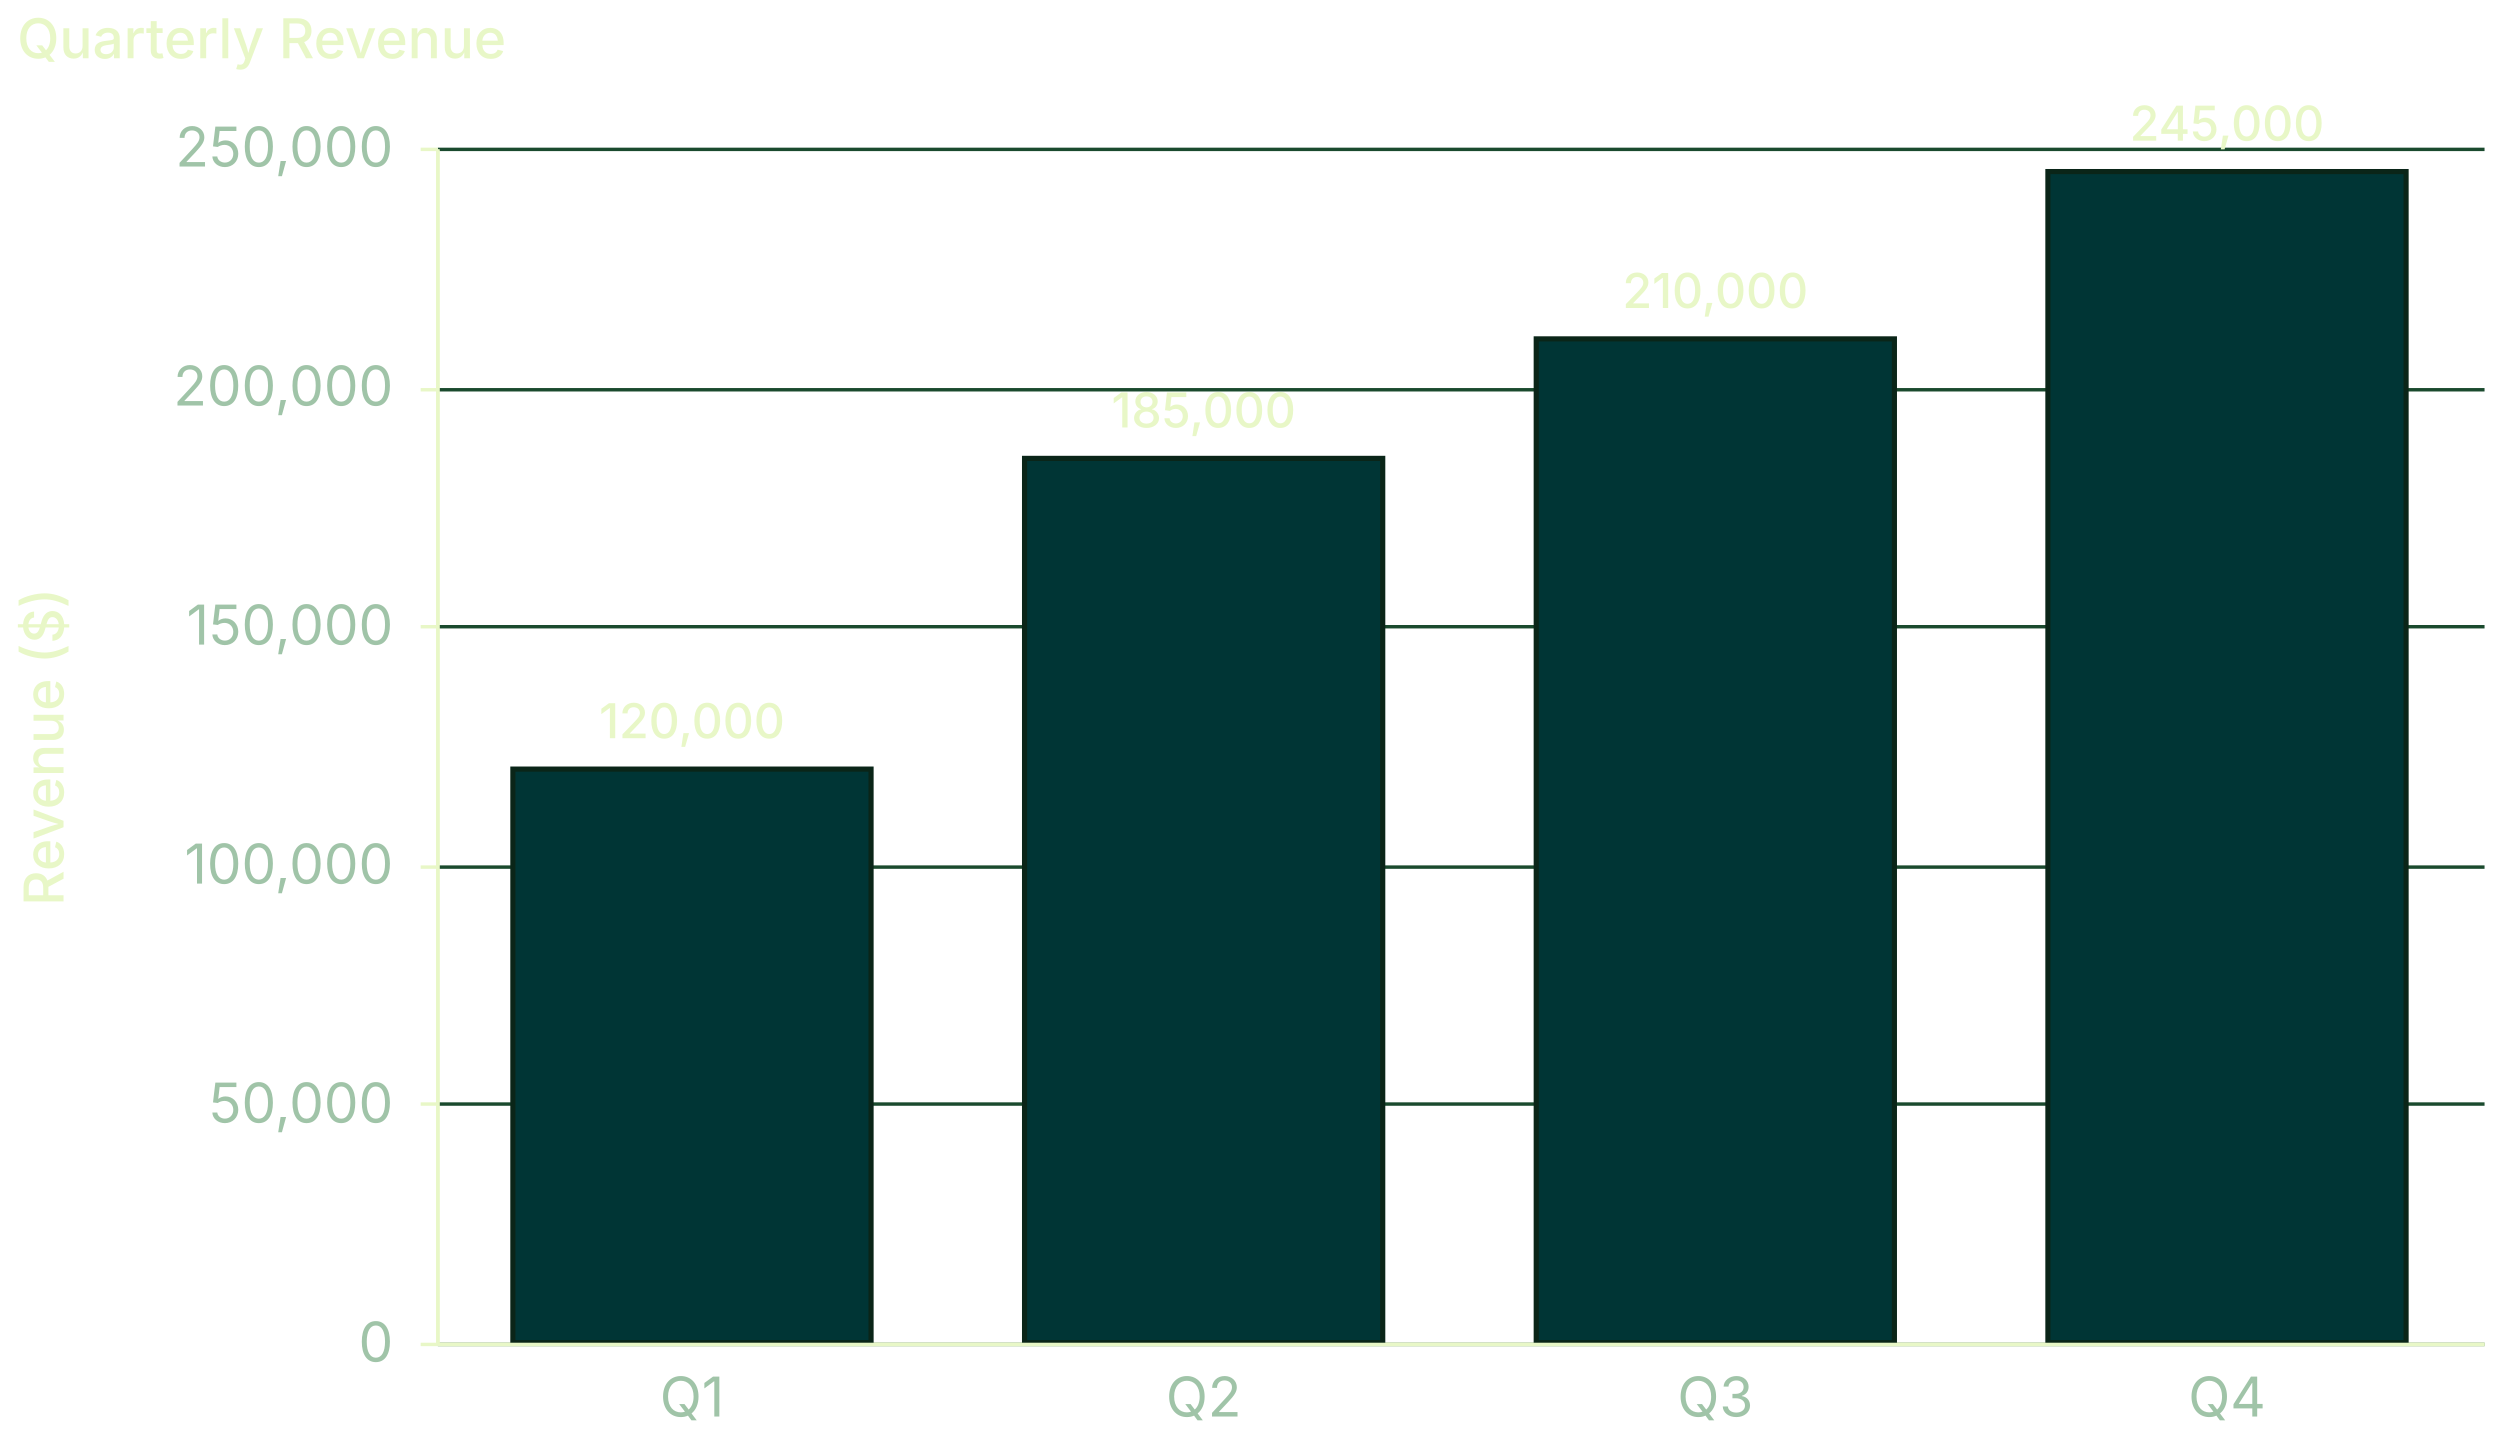
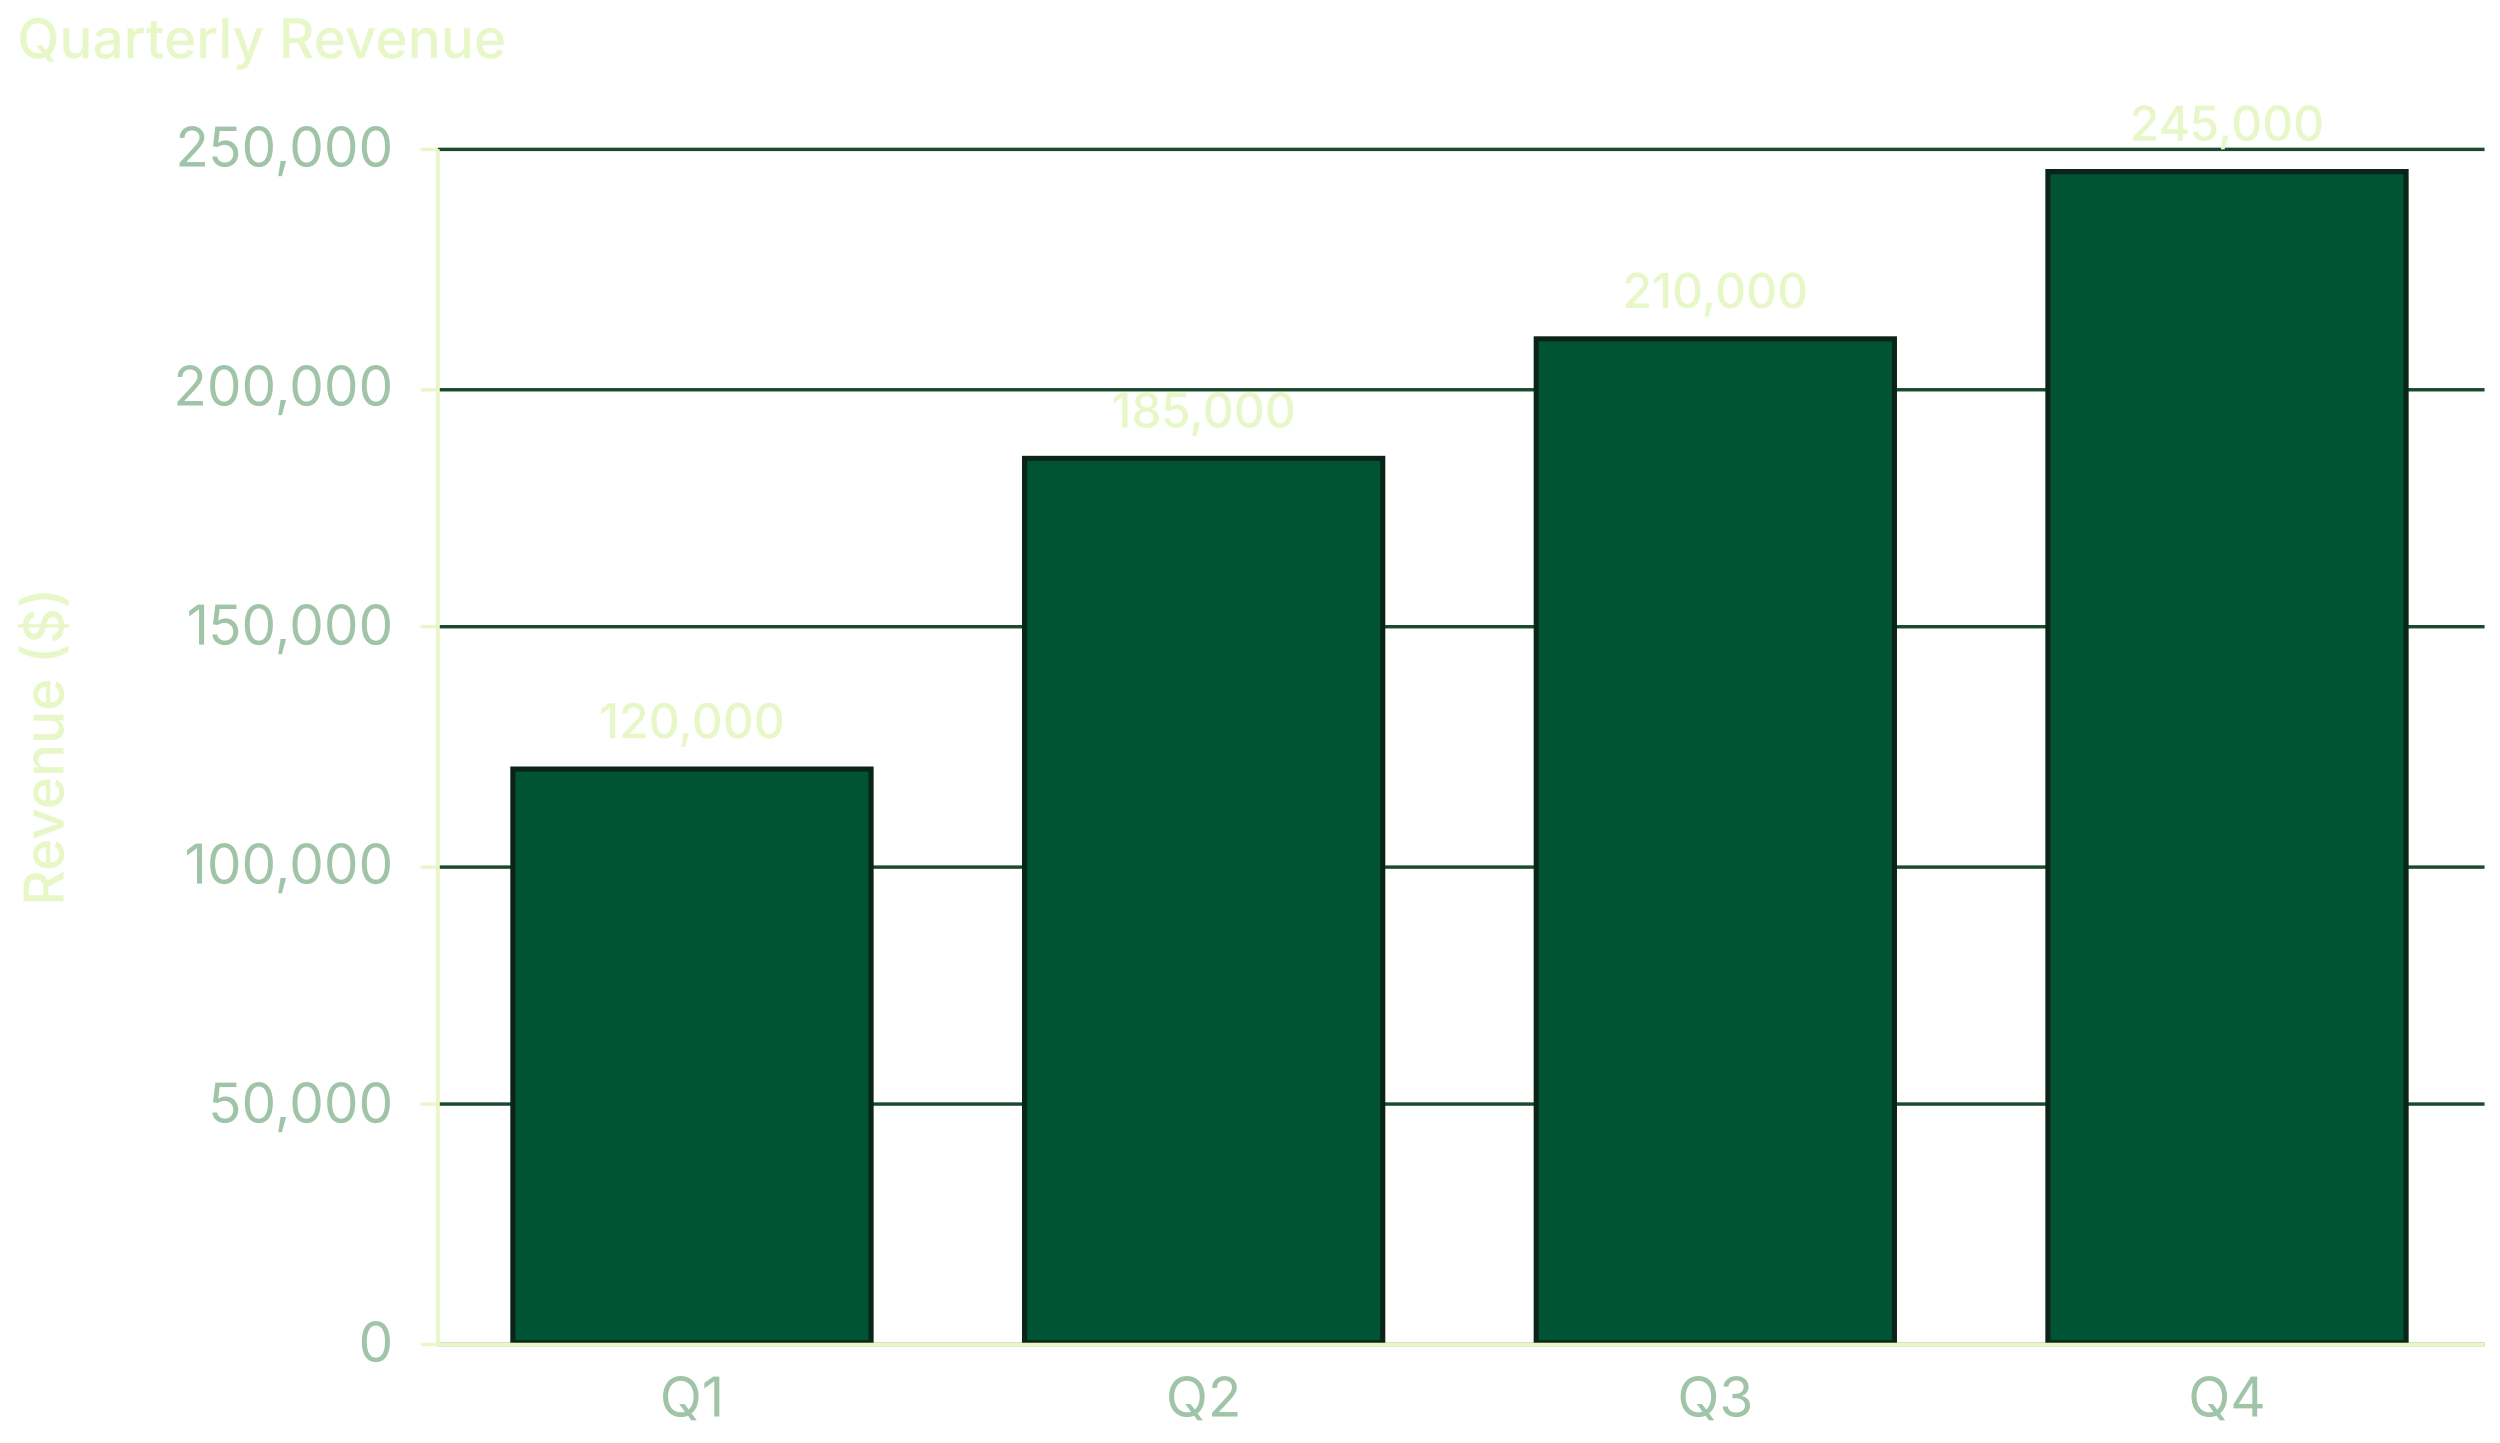
<svg xmlns="http://www.w3.org/2000/svg" version="1.1" class="marks" width="728" height="420" viewBox="0 0 728 420">
  <g fill="none" stroke-miterlimit="10" transform="translate(127,43)">
    <g class="mark-group role-frame root" role="graphics-object" aria-roledescription="group mark container">
      <g transform="translate(0,0)">
        <path class="background" aria-hidden="true" d="M0,0h596v348h-596Z" />
        <g>
          <g class="mark-group role-axis" aria-hidden="true">
            <g transform="translate(0.5,0.5)">
              <path class="background" aria-hidden="true" d="M0,0h0v0h0Z" pointer-events="none" />
              <g>
                <g class="mark-rule role-axis-grid" pointer-events="none">
                  <line transform="translate(0,348)" x2="596" y2="0" stroke="#1a4a2e" stroke-width="1" stroke-dasharray="" opacity="1" />
                  <line transform="translate(0,278)" x2="596" y2="0" stroke="#1a4a2e" stroke-width="1" stroke-dasharray="" opacity="1" />
                  <line transform="translate(0,209)" x2="596" y2="0" stroke="#1a4a2e" stroke-width="1" stroke-dasharray="" opacity="1" />
                  <line transform="translate(0,139)" x2="596" y2="0" stroke="#1a4a2e" stroke-width="1" stroke-dasharray="" opacity="1" />
                  <line transform="translate(0,70)" x2="596" y2="0" stroke="#1a4a2e" stroke-width="1" stroke-dasharray="" opacity="1" />
                  <line transform="translate(0,0)" x2="596" y2="0" stroke="#1a4a2e" stroke-width="1" stroke-dasharray="" opacity="1" />
                </g>
              </g>
              <path class="foreground" aria-hidden="true" d="" pointer-events="none" display="none" />
            </g>
          </g>
          <g class="mark-group role-axis" role="graphics-symbol" aria-roledescription="axis" aria-label="X-axis for a discrete scale with 4 values: Q1, Q2, Q3, Q4">
            <g transform="translate(0.5,348.5)">
              <path class="background" aria-hidden="true" d="M0,0h0v0h0Z" pointer-events="none" />
              <g>
                <g class="mark-text role-axis-label" pointer-events="none">
                  <text text-anchor="middle" transform="translate(74,21)" font-family="system-ui, -apple-system, sans-serif" font-size="16px" fill="#a0c4a8" opacity="1">Q1</text>
                  <text text-anchor="middle" transform="translate(223,21)" font-family="system-ui, -apple-system, sans-serif" font-size="16px" fill="#a0c4a8" opacity="1">Q2</text>
                  <text text-anchor="middle" transform="translate(372,21)" font-family="system-ui, -apple-system, sans-serif" font-size="16px" fill="#a0c4a8" opacity="1">Q3</text>
                  <text text-anchor="middle" transform="translate(521,21)" font-family="system-ui, -apple-system, sans-serif" font-size="16px" fill="#a0c4a8" opacity="1">Q4</text>
                </g>
                <g class="mark-rule role-axis-domain" pointer-events="none">
                  <line transform="translate(0,0)" x2="596" y2="0" stroke="#E8F7C7" stroke-width="1" opacity="1" />
                </g>
              </g>
              <path class="foreground" aria-hidden="true" d="" pointer-events="none" display="none" />
            </g>
          </g>
          <g class="mark-group role-axis" role="graphics-symbol" aria-roledescription="axis" aria-label="Y-axis titled 'Revenue ($)' for a linear scale with values from 0 to 250,000">
            <g transform="translate(0.5,0.5)">
              <path class="background" aria-hidden="true" d="M0,0h0v0h0Z" pointer-events="none" />
              <g>
                <g class="mark-rule role-axis-tick" pointer-events="none">
                  <line transform="translate(0,348)" x2="-5" y2="0" stroke="#E8F7C7" stroke-width="1" opacity="1" />
                  <line transform="translate(0,278)" x2="-5" y2="0" stroke="#E8F7C7" stroke-width="1" opacity="1" />
                  <line transform="translate(0,209)" x2="-5" y2="0" stroke="#E8F7C7" stroke-width="1" opacity="1" />
                  <line transform="translate(0,139)" x2="-5" y2="0" stroke="#E8F7C7" stroke-width="1" opacity="1" />
                  <line transform="translate(0,70)" x2="-5" y2="0" stroke="#E8F7C7" stroke-width="1" opacity="1" />
                  <line transform="translate(0,0)" x2="-5" y2="0" stroke="#E8F7C7" stroke-width="1" opacity="1" />
                </g>
                <g class="mark-text role-axis-label" pointer-events="none">
                  <text text-anchor="end" transform="translate(-13,353)" font-family="system-ui, -apple-system, sans-serif" font-size="16px" fill="#a0c4a8" opacity="1">0</text>
                  <text text-anchor="end" transform="translate(-13,283.4)" font-family="system-ui, -apple-system, sans-serif" font-size="16px" fill="#a0c4a8" opacity="1">50,000</text>
                  <text text-anchor="end" transform="translate(-13,213.8)" font-family="system-ui, -apple-system, sans-serif" font-size="16px" fill="#a0c4a8" opacity="1">100,000</text>
                  <text text-anchor="end" transform="translate(-13,144.2)" font-family="system-ui, -apple-system, sans-serif" font-size="16px" fill="#a0c4a8" opacity="1">150,000</text>
                  <text text-anchor="end" transform="translate(-13,74.6)" font-family="system-ui, -apple-system, sans-serif" font-size="16px" fill="#a0c4a8" opacity="1">200,000</text>
                  <text text-anchor="end" transform="translate(-13,5)" font-family="system-ui, -apple-system, sans-serif" font-size="16px" fill="#a0c4a8" opacity="1">250,000</text>
                </g>
                <g class="mark-rule role-axis-domain" pointer-events="none">
                  <line transform="translate(0,348)" x2="0" y2="-348" stroke="#E8F7C7" stroke-width="1" opacity="1" />
                </g>
                <g class="mark-text role-axis-title" pointer-events="none">
                  <text text-anchor="middle" transform="translate(-106,174) rotate(-90) translate(0,-3)" font-family="system-ui, -apple-system, sans-serif" font-size="16px" font-weight="500" fill="#E8F7C7" opacity="1">Revenue ($)</text>
                </g>
              </g>
              <path class="foreground" aria-hidden="true" d="" pointer-events="none" display="none" />
            </g>
          </g>
          <g class="mark-rect role-mark layer_0_marks" role="graphics-object" aria-roledescription="rect mark container">
-             <path aria-label="quarter: Q1; Revenue ($): 120000" role="graphics-symbol" aria-roledescription="bar" d="M22.35,180.96h104.3v167.04h-104.3Z" fill="#003535" stroke="#0a2518" stroke-width="1.5" />
-             <path aria-label="quarter: Q2; Revenue ($): 185000" role="graphics-symbol" aria-roledescription="bar" d="M171.35,90.48h104.3v257.52h-104.3Z" fill="#003535" stroke="#0a2518" stroke-width="1.5" />
-             <path aria-label="quarter: Q3; Revenue ($): 210000" role="graphics-symbol" aria-roledescription="bar" d="M320.35,55.68h104.3v292.32h-104.3Z" fill="#003535" stroke="#0a2518" stroke-width="1.5" />
-             <path aria-label="quarter: Q4; Revenue ($): 245000" role="graphics-symbol" aria-roledescription="bar" d="M469.35,6.96h104.3v341.04h-104.3Z" fill="#003535" stroke="#0a2518" stroke-width="1.5" />
+             <path aria-label="quarter: Q1; Revenue ($): 120000" role="graphics-symbol" aria-roledescription="bar" d="M22.35,180.96h104.3v167.04h-104.3Z" fill="#005335" stroke="#0a2518" stroke-width="1.5" />
+             <path aria-label="quarter: Q2; Revenue ($): 185000" role="graphics-symbol" aria-roledescription="bar" d="M171.35,90.48h104.3v257.52h-104.3Z" fill="#005335" stroke="#0a2518" stroke-width="1.5" />
+             <path aria-label="quarter: Q3; Revenue ($): 210000" role="graphics-symbol" aria-roledescription="bar" d="M320.35,55.68h104.3v292.32h-104.3Z" fill="#005335" stroke="#0a2518" stroke-width="1.5" />
+             <path aria-label="quarter: Q4; Revenue ($): 245000" role="graphics-symbol" aria-roledescription="bar" d="M469.35,6.96h104.3v341.04h-104.3Z" fill="#005335" stroke="#0a2518" stroke-width="1.5" />
          </g>
          <g class="mark-text role-mark layer_1_marks" role="graphics-object" aria-roledescription="text mark container">
            <text aria-label="quarter: Q1; Revenue ($): 120000; revenue: 120,000" role="graphics-symbol" aria-roledescription="text mark" text-anchor="middle" transform="translate(74.5,171.96)" font-family="system-ui, -apple-system, sans-serif" font-size="14px" font-weight="500" fill="#E8F7C7">120,000</text>
            <text aria-label="quarter: Q2; Revenue ($): 185000; revenue: 185,000" role="graphics-symbol" aria-roledescription="text mark" text-anchor="middle" transform="translate(223.5,81.48)" font-family="system-ui, -apple-system, sans-serif" font-size="14px" font-weight="500" fill="#E8F7C7">185,000</text>
            <text aria-label="quarter: Q3; Revenue ($): 210000; revenue: 210,000" role="graphics-symbol" aria-roledescription="text mark" text-anchor="middle" transform="translate(372.5,46.68)" font-family="system-ui, -apple-system, sans-serif" font-size="14px" font-weight="500" fill="#E8F7C7">210,000</text>
            <text aria-label="quarter: Q4; Revenue ($): 245000; revenue: 245,000" role="graphics-symbol" aria-roledescription="text mark" text-anchor="middle" transform="translate(521.5,-2.04)" font-family="system-ui, -apple-system, sans-serif" font-size="14px" font-weight="500" fill="#E8F7C7">245,000</text>
          </g>
          <g class="axis-domain-overlay">
            <g transform="translate(0.5,348.5)">
              <g class="mark-rule role-axis-domain" pointer-events="none">
                <line transform="translate(0,0)" x2="596" y2="0" stroke="#E8F7C7" stroke-width="1" opacity="1" />
              </g>
            </g>
            <g transform="translate(0.5,0.5)">
              <g class="mark-rule role-axis-domain" pointer-events="none">
                <line transform="translate(0,348)" x2="0" y2="-348" stroke="#E8F7C7" stroke-width="1" opacity="1" />
              </g>
            </g>
          </g>
          <g class="mark-group role-title">
            <g transform="translate(-122,-39.04)">
              <path class="background" aria-hidden="true" d="M0,0h0v0h0Z" pointer-events="none" />
              <g>
                <g class="mark-text role-title-text" role="graphics-symbol" aria-roledescription="title" aria-label="Title text 'Quarterly Revenue'" pointer-events="none">
                  <text text-anchor="start" transform="translate(0,13)" font-family="system-ui, -apple-system, sans-serif" font-size="16px" font-weight="500" fill="#E8F7C7" opacity="1">Quarterly Revenue</text>
                </g>
              </g>
              <path class="foreground" aria-hidden="true" d="" pointer-events="none" display="none" />
            </g>
          </g>
        </g>
        <path class="foreground" aria-hidden="true" d="" display="none" />
      </g>
    </g>
  </g>
</svg>
